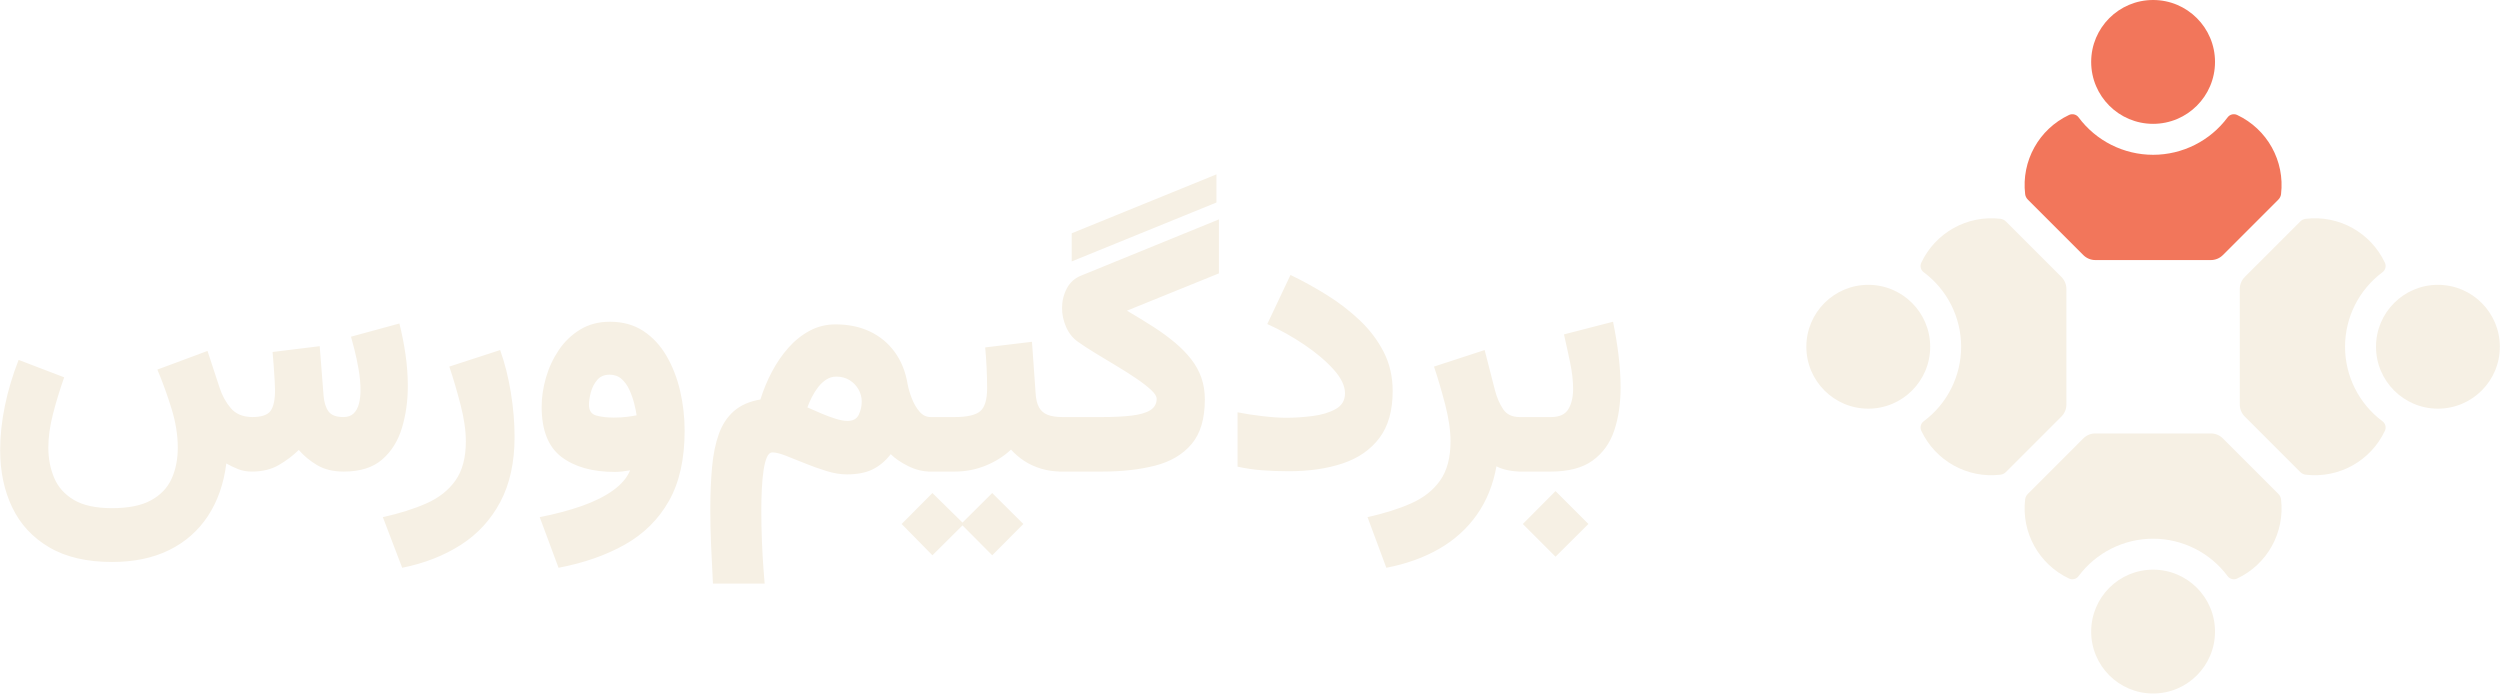
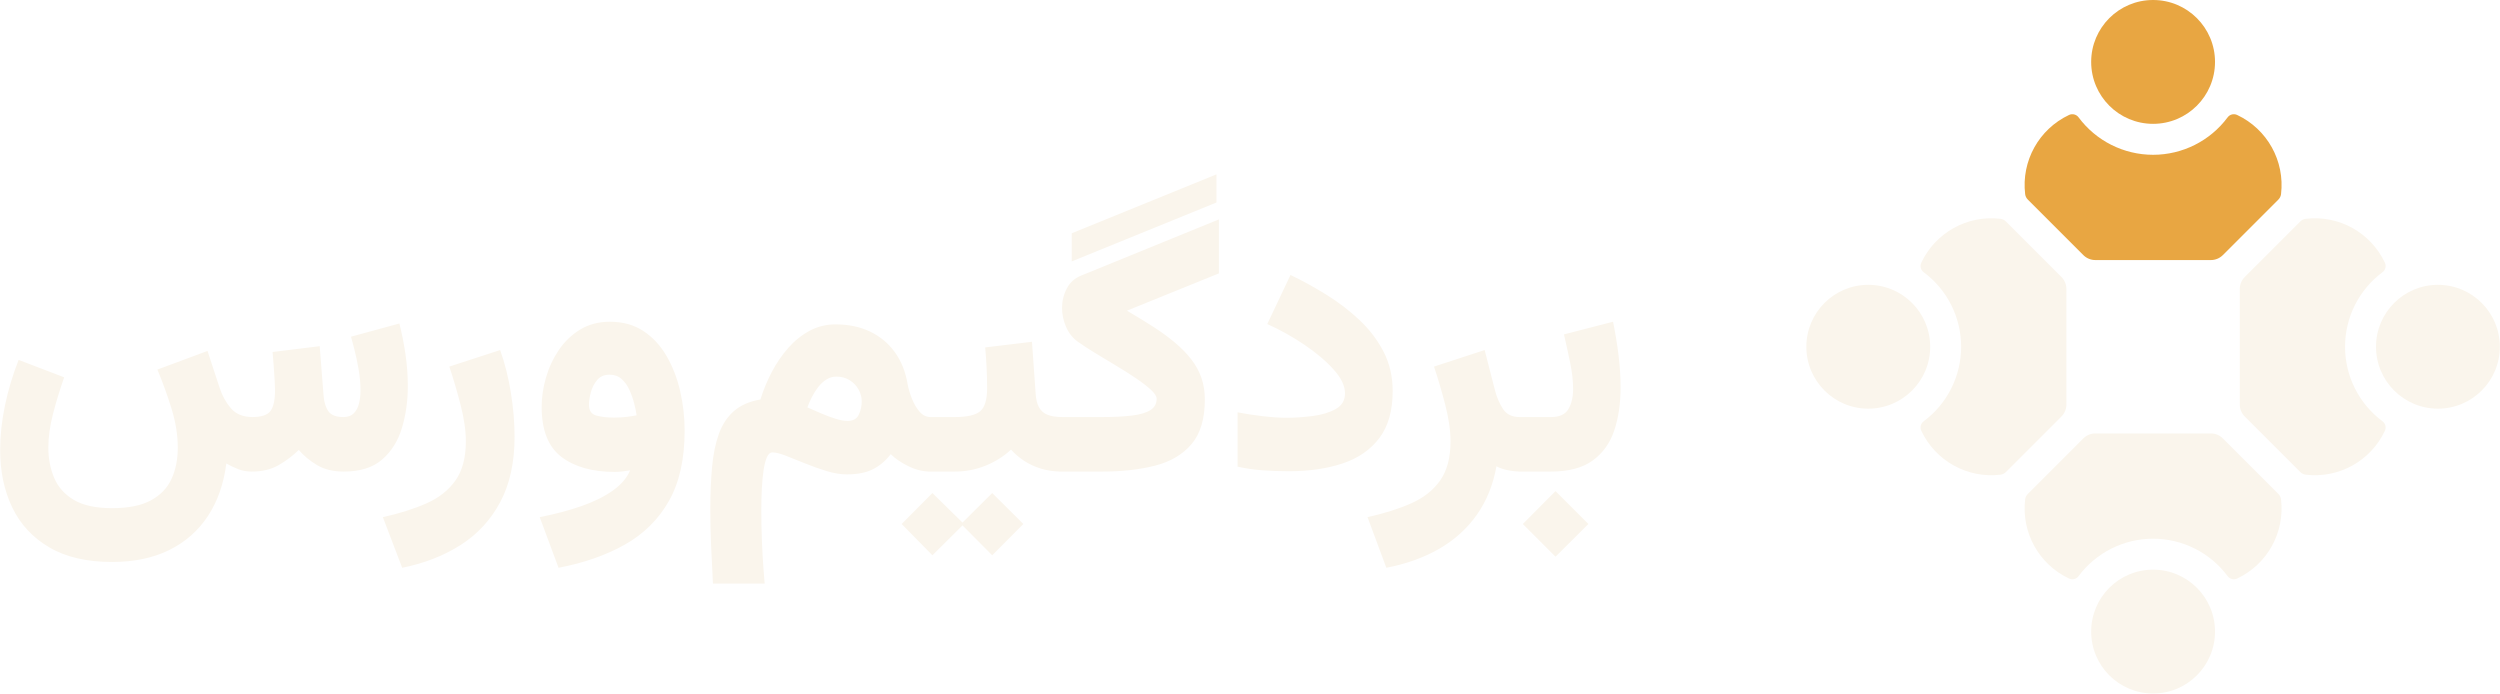
<svg xmlns="http://www.w3.org/2000/svg" width="3230" height="896" viewBox="0 0 3229.60 896.00" role="img" aria-label="Board Game Verse">
  <g transform="translate(0 0.00)">
-     <g transform="translate(-18.63 609.28) scale(0.22722)" fill="#F6F0E4">
+     <g transform="translate(-18.63 609.28) scale(0.22722)" fill="#FAF5EC">
      <path d="M1513 0Q1602 0 1666.0 -37.0Q1730 -74 1780 -123Q1823 -73 1884.5 -36.5Q1946 0 2036 0Q2175 0 2254.0 -68.5Q2333 -137 2366.5 -248.0Q2400 -359 2400 -486Q2400 -577 2386.5 -668.5Q2373 -760 2352 -842L2077 -767Q2083 -746 2096.0 -695.5Q2109 -645 2120.0 -582.5Q2131 -520 2131 -462Q2131 -420 2122.0 -385.5Q2113 -351 2092.0 -330.5Q2071 -310 2034 -310Q1973 -310 1949.5 -341.5Q1926 -373 1921 -431L1899 -713L1631 -680Q1634 -645 1637.5 -599.5Q1641 -554 1643.0 -516.0Q1645 -478 1645 -464Q1645 -380 1619.5 -345.0Q1594 -310 1515 -310Q1436 -311 1394.0 -360.0Q1352 -409 1330 -476L1261 -686L976 -580Q1022 -470 1057.0 -356.0Q1092 -242 1092 -136Q1092 -36 1056.5 41.5Q1021 119 939.5 163.5Q858 208 718 208Q580 208 501.0 161.0Q422 114 389.0 35.5Q356 -43 356 -137Q356 -224 382.0 -326.0Q408 -428 446 -536L187 -635Q136 -505 109.0 -374.5Q82 -244 82 -122Q82 61 151.0 204.5Q220 348 361.5 431.0Q503 514 718 514Q906 514 1043.5 446.0Q1181 378 1263.5 252.5Q1346 127 1368 -46Q1400 -28 1435.0 -14.0Q1470 0 1513 0ZM2368.0 547Q2557.0 509 2701.0 417.0Q2845.0 325 2926.0 172.5Q3007.0 20 3007.0 -198Q3007.0 -318 2986.0 -448.5Q2965.0 -579 2925.0 -691L2636.0 -597Q2669.0 -499 2699.5 -381.5Q2730.0 -264 2730.0 -172Q2730.0 -33 2671.0 50.5Q2612.0 134 2505.5 181.0Q2399.0 228 2258.0 259ZM3974.0 -232Q3974.0 -348 3948.5 -458.0Q3923.0 -568 3871.0 -657.5Q3819.0 -747 3739.0 -799.5Q3659.0 -852 3549.0 -852Q3453.0 -852 3380.0 -807.5Q3307.0 -763 3258.5 -691.0Q3210.0 -619 3185.5 -534.0Q3161.0 -449 3161.0 -368Q3161.0 -169 3273.5 -83.5Q3386.0 2 3577.0 2Q3596.0 2 3618.5 -0.5Q3641.0 -3 3664.0 -7Q3638.0 56 3567.0 107.0Q3496.0 158 3389.5 195.5Q3283.0 233 3150.0 259L3257.0 547Q3473.0 506 3634.5 415.0Q3796.0 324 3885.0 166.5Q3974.0 9 3974.0 -232ZM3571.0 -307Q3514.0 -307 3472.0 -318.5Q3430.0 -330 3430.0 -380Q3430.0 -410 3440.5 -450.0Q3451.0 -490 3476.5 -520.5Q3502.0 -551 3547.0 -551Q3588.0 -551 3615.5 -526.5Q3643.0 -502 3660.0 -464.5Q3677.0 -427 3687.0 -388.0Q3697.0 -349 3701.0 -320Q3682.0 -316 3648.0 -311.5Q3614.0 -307 3571.0 -307ZM4981.0 -399Q4981.0 -358 4964.0 -323.0Q4947.0 -288 4901.0 -288Q4872.0 -288 4833.5 -300.0Q4795.0 -312 4753.5 -329.5Q4712.0 -347 4672.0 -365Q4682.0 -393 4697.5 -423.5Q4713.0 -454 4733.5 -480.5Q4754.0 -507 4780.0 -523.5Q4806.0 -540 4836.0 -540Q4880.0 -540 4912.5 -519.5Q4945.0 -499 4963.0 -466.5Q4981.0 -434 4981.0 -399ZM5242.0 -497Q5224.0 -604 5168.5 -680.0Q5113.0 -756 5027.5 -796.5Q4942.0 -837 4832.0 -837Q4753.0 -837 4685.5 -801.0Q4618.0 -765 4564.0 -704.0Q4510.0 -643 4470.0 -567.0Q4430.0 -491 4405.0 -410Q4312.0 -394 4255.0 -344.5Q4198.0 -295 4169.0 -215.0Q4140.0 -135 4130.0 -26.0Q4120.0 83 4120.0 218Q4120.0 315 4124.5 420.5Q4129.0 526 4135.0 637H4429.0Q4427.0 614 4422.0 548.5Q4417.0 483 4413.5 396.0Q4410.0 309 4410.0 220Q4410.0 156 4413.0 97.0Q4416.0 38 4423.0 -8.5Q4430.0 -55 4442.0 -82.0Q4454.0 -109 4473.0 -109Q4501.0 -109 4550.0 -90.0Q4599.0 -71 4659.0 -46.5Q4719.0 -22 4781.0 -3.0Q4843.0 16 4896.0 16Q4985.0 16 5043.0 -12.5Q5101.0 -41 5146.0 -99Q5183.0 -62 5245.5 -31.0Q5308.0 0 5372.0 0H5400.0V-310H5373.0Q5336.0 -310 5309.5 -341.0Q5283.0 -372 5266.0 -415.5Q5249.0 -459 5242.0 -497ZM5358.0 -310V0H5509.0Q5603.0 0 5686.0 -34.0Q5769.0 -68 5830.0 -125Q5862.0 -89 5904.5 -61.0Q5947.0 -33 6001.0 -16.5Q6055.0 0 6120.0 0H6143.0V-310H6122.0Q6070.0 -310 6037.5 -323.0Q6005.0 -336 5989.0 -365.5Q5973.0 -395 5970.0 -442L5949.0 -738L5683.0 -706Q5688.0 -651 5691.0 -592.5Q5694.0 -534 5694.0 -474Q5694.0 -377 5655.0 -343.5Q5616.0 -310 5509.0 -310ZM5723.0 122 5554.0 290 5383.0 122 5208.0 298 5383.0 476 5554.0 306 5723.0 476 5900.0 298ZM6175.0 -1195 6998.0 -1530V-1690L6175.0 -1355ZM6489.0 -915 7012.0 -1127V-1434L6230.0 -1115Q6174.0 -1093 6147.0 -1041.0Q6120.0 -989 6120.0 -930Q6120.0 -875 6143.0 -822.5Q6166.0 -770 6209.0 -739Q6251.0 -709 6308.5 -674.0Q6366.0 -639 6427.0 -602.5Q6488.0 -566 6540.5 -530.5Q6593.0 -495 6625.5 -465.0Q6658.0 -435 6658.0 -414Q6658.0 -372 6622.5 -349.5Q6587.0 -327 6517.5 -318.5Q6448.0 -310 6346.0 -310H6103.0V0H6347.0Q6518.0 0 6650.0 -34.0Q6782.0 -68 6857.0 -157.0Q6932.0 -246 6932.0 -410Q6932.0 -477 6912.5 -533.0Q6893.0 -589 6855.0 -638.0Q6817.0 -687 6763.0 -732.5Q6709.0 -778 6640.0 -822.5Q6571.0 -867 6489.0 -915ZM7395.0 -306Q7339.0 -306 7261.0 -315.0Q7183.0 -324 7118.0 -337V-28Q7186.0 -13 7256.5 -7.5Q7327.0 -2 7410.0 -2Q7583.0 -2 7716.0 -46.5Q7849.0 -91 7924.5 -191.0Q8000.0 -291 8000.0 -458Q8000.0 -581 7948.5 -681.0Q7897.0 -781 7811.5 -861.5Q7726.0 -942 7623.5 -1005.5Q7521.0 -1069 7419.0 -1118L7287.0 -839Q7398.0 -789 7499.0 -720.5Q7600.0 -652 7664.5 -580.0Q7729.0 -508 7729.0 -445Q7729.0 -385 7676.0 -355.5Q7623.0 -326 7545.5 -316.0Q7468.0 -306 7395.0 -306ZM8733.0 0H8761.0V-310H8722.0Q8658.0 -310 8628.0 -355.0Q8598.0 -400 8582.0 -461L8523.0 -691L8235.0 -597Q8268.0 -499 8298.5 -381.5Q8329.0 -264 8329.0 -172Q8329.0 -33 8270.0 50.5Q8211.0 134 8104.5 181.0Q7998.0 228 7857.0 259L7964.0 547Q8135.0 514 8265.5 438.5Q8396.0 363 8479.0 245.0Q8562.0 127 8590.0 -30Q8618.0 -15 8656.0 -7.5Q8694.0 0 8733.0 0ZM8720.0 -310V0H8899.0Q9051.0 0 9137.5 -63.0Q9224.0 -126 9260.0 -234.0Q9296.0 -342 9296.0 -478Q9296.0 -565 9284.5 -660.0Q9273.0 -755 9253.0 -852L8974.0 -780Q8992.0 -702 9009.0 -620.0Q9026.0 -538 9026.0 -470Q9026.0 -400 8999.0 -355.0Q8972.0 -310 8901.0 -310ZM8926.0 111 8740.0 298 8926.0 484 9113.0 298Z" />
    </g>
    <g transform="translate(2333.60 0.00) scale(1) translate(-64 -64)">
-       <g transform="rotate(0 512 512)" fill="#F2765B">
+       <g transform="rotate(0 512 512)" fill="#E8A642">
        <path d="M512.00,400.00 L586.60,400.00 A22,22 0 0 0 602.16,393.56 L673.87,321.84 A12,12 0 0 0 677.31,314.77 A100,100 0 0 0 620.58,212.52 A10,10 0 0 0 608.30,215.60 A120,120 0 0 1 512.00,264.00 A120,120 0 0 1 415.70,215.60 A10,10 0 0 0 403.42,212.52 A100,100 0 0 0 346.69,314.77 A12,12 0 0 0 350.13,321.84 L421.84,393.56 A22,22 0 0 0 437.40,400.00 Z" />
        <circle cx="512" cy="144" r="80" />
      </g>
-       <g transform="rotate(90 512 512)" fill="#F6F0E4">
+       <g transform="rotate(90 512 512)" fill="#FAF5EC">
        <path d="M512.00,400.00 L586.60,400.00 A22,22 0 0 0 602.16,393.56 L673.87,321.84 A12,12 0 0 0 677.31,314.77 A100,100 0 0 0 620.58,212.52 A10,10 0 0 0 608.30,215.60 A120,120 0 0 1 512.00,264.00 A120,120 0 0 1 415.70,215.60 A10,10 0 0 0 403.42,212.52 A100,100 0 0 0 346.69,314.77 A12,12 0 0 0 350.13,321.84 L421.84,393.56 A22,22 0 0 0 437.40,400.00 Z" />
        <circle cx="512" cy="144" r="80" />
      </g>
-       <g transform="rotate(180 512 512)" fill="#F6F0E4">
+       <g transform="rotate(180 512 512)" fill="#FAF5EC">
        <path d="M512.00,400.00 L586.60,400.00 A22,22 0 0 0 602.16,393.56 L673.87,321.84 A12,12 0 0 0 677.31,314.77 A100,100 0 0 0 620.58,212.52 A10,10 0 0 0 608.30,215.60 A120,120 0 0 1 512.00,264.00 A120,120 0 0 1 415.70,215.60 A10,10 0 0 0 403.42,212.52 A100,100 0 0 0 346.69,314.77 A12,12 0 0 0 350.13,321.84 L421.84,393.56 A22,22 0 0 0 437.40,400.00 Z" />
        <circle cx="512" cy="144" r="80" />
      </g>
-       <g transform="rotate(270 512 512)" fill="#F6F0E4">
+       <g transform="rotate(270 512 512)" fill="#FAF5EC">
        <path d="M512.00,400.00 L586.60,400.00 A22,22 0 0 0 602.16,393.56 L673.87,321.84 A12,12 0 0 0 677.31,314.77 A100,100 0 0 0 620.58,212.52 A10,10 0 0 0 608.30,215.60 A120,120 0 0 1 512.00,264.00 A120,120 0 0 1 415.70,215.60 A10,10 0 0 0 403.42,212.52 A100,100 0 0 0 346.69,314.77 A12,12 0 0 0 350.13,321.84 L421.84,393.56 A22,22 0 0 0 437.40,400.00 Z" />
        <circle cx="512" cy="144" r="80" />
      </g>
    </g>
  </g>
</svg>
